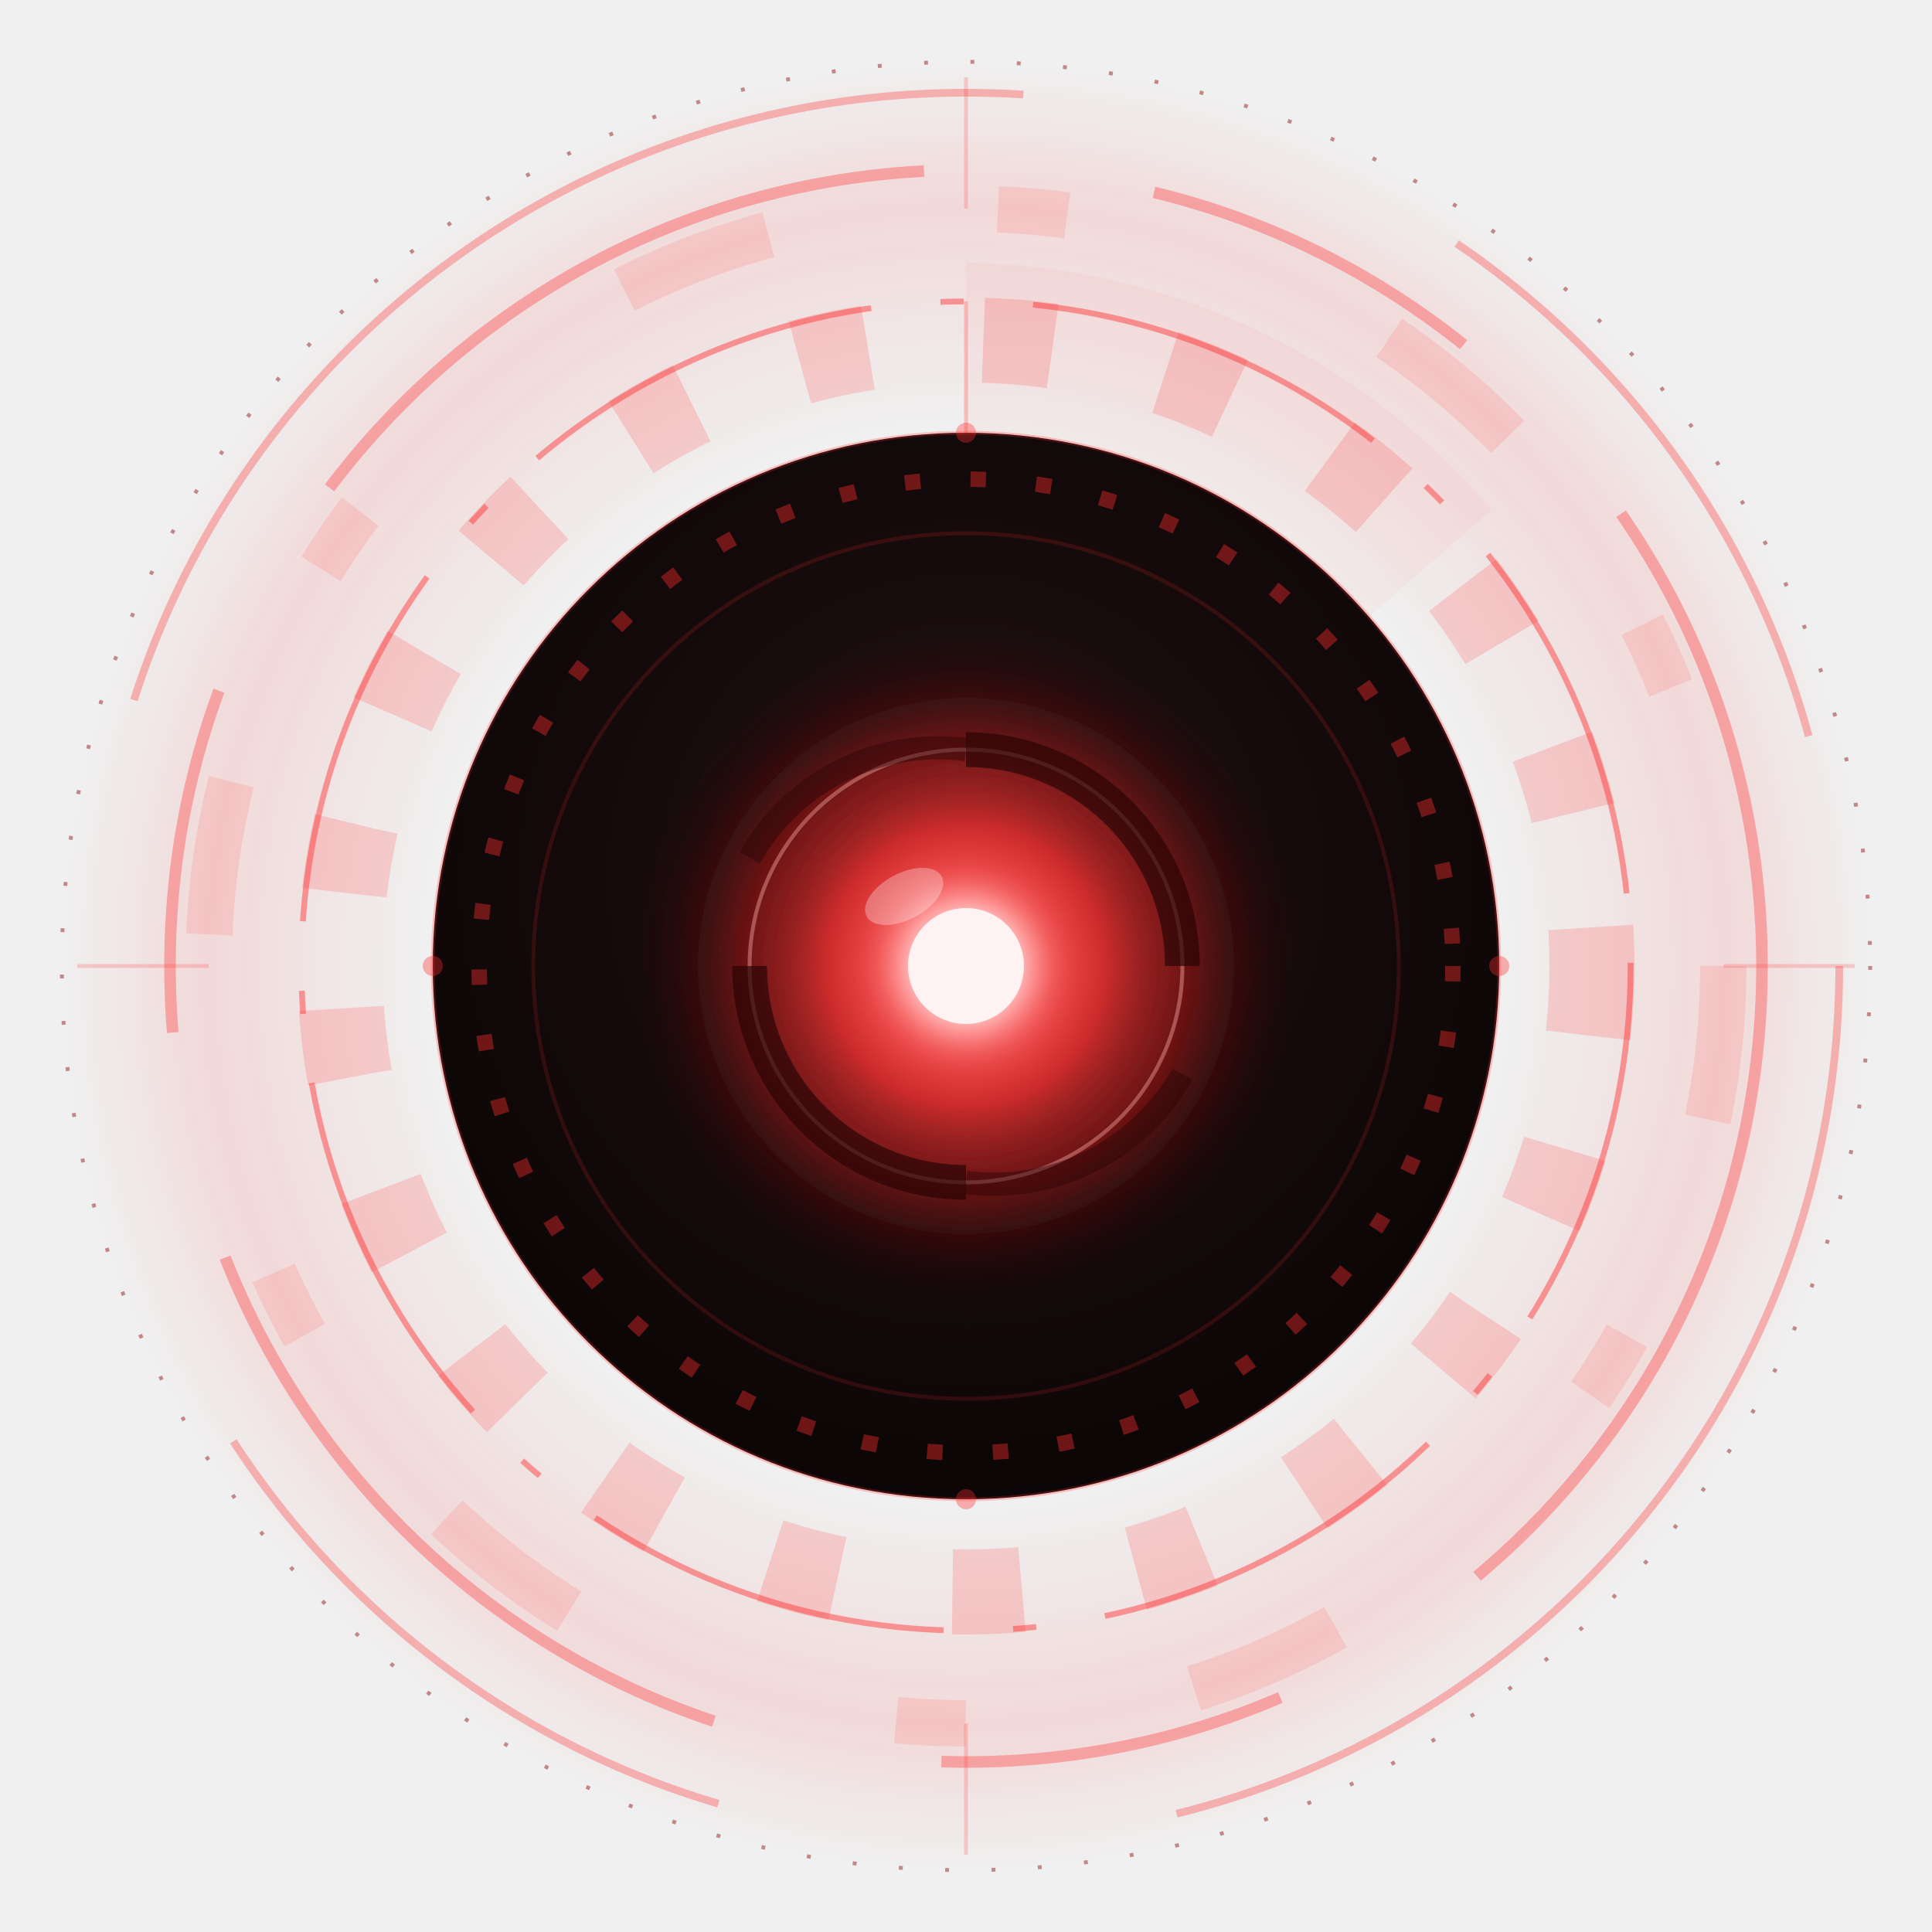
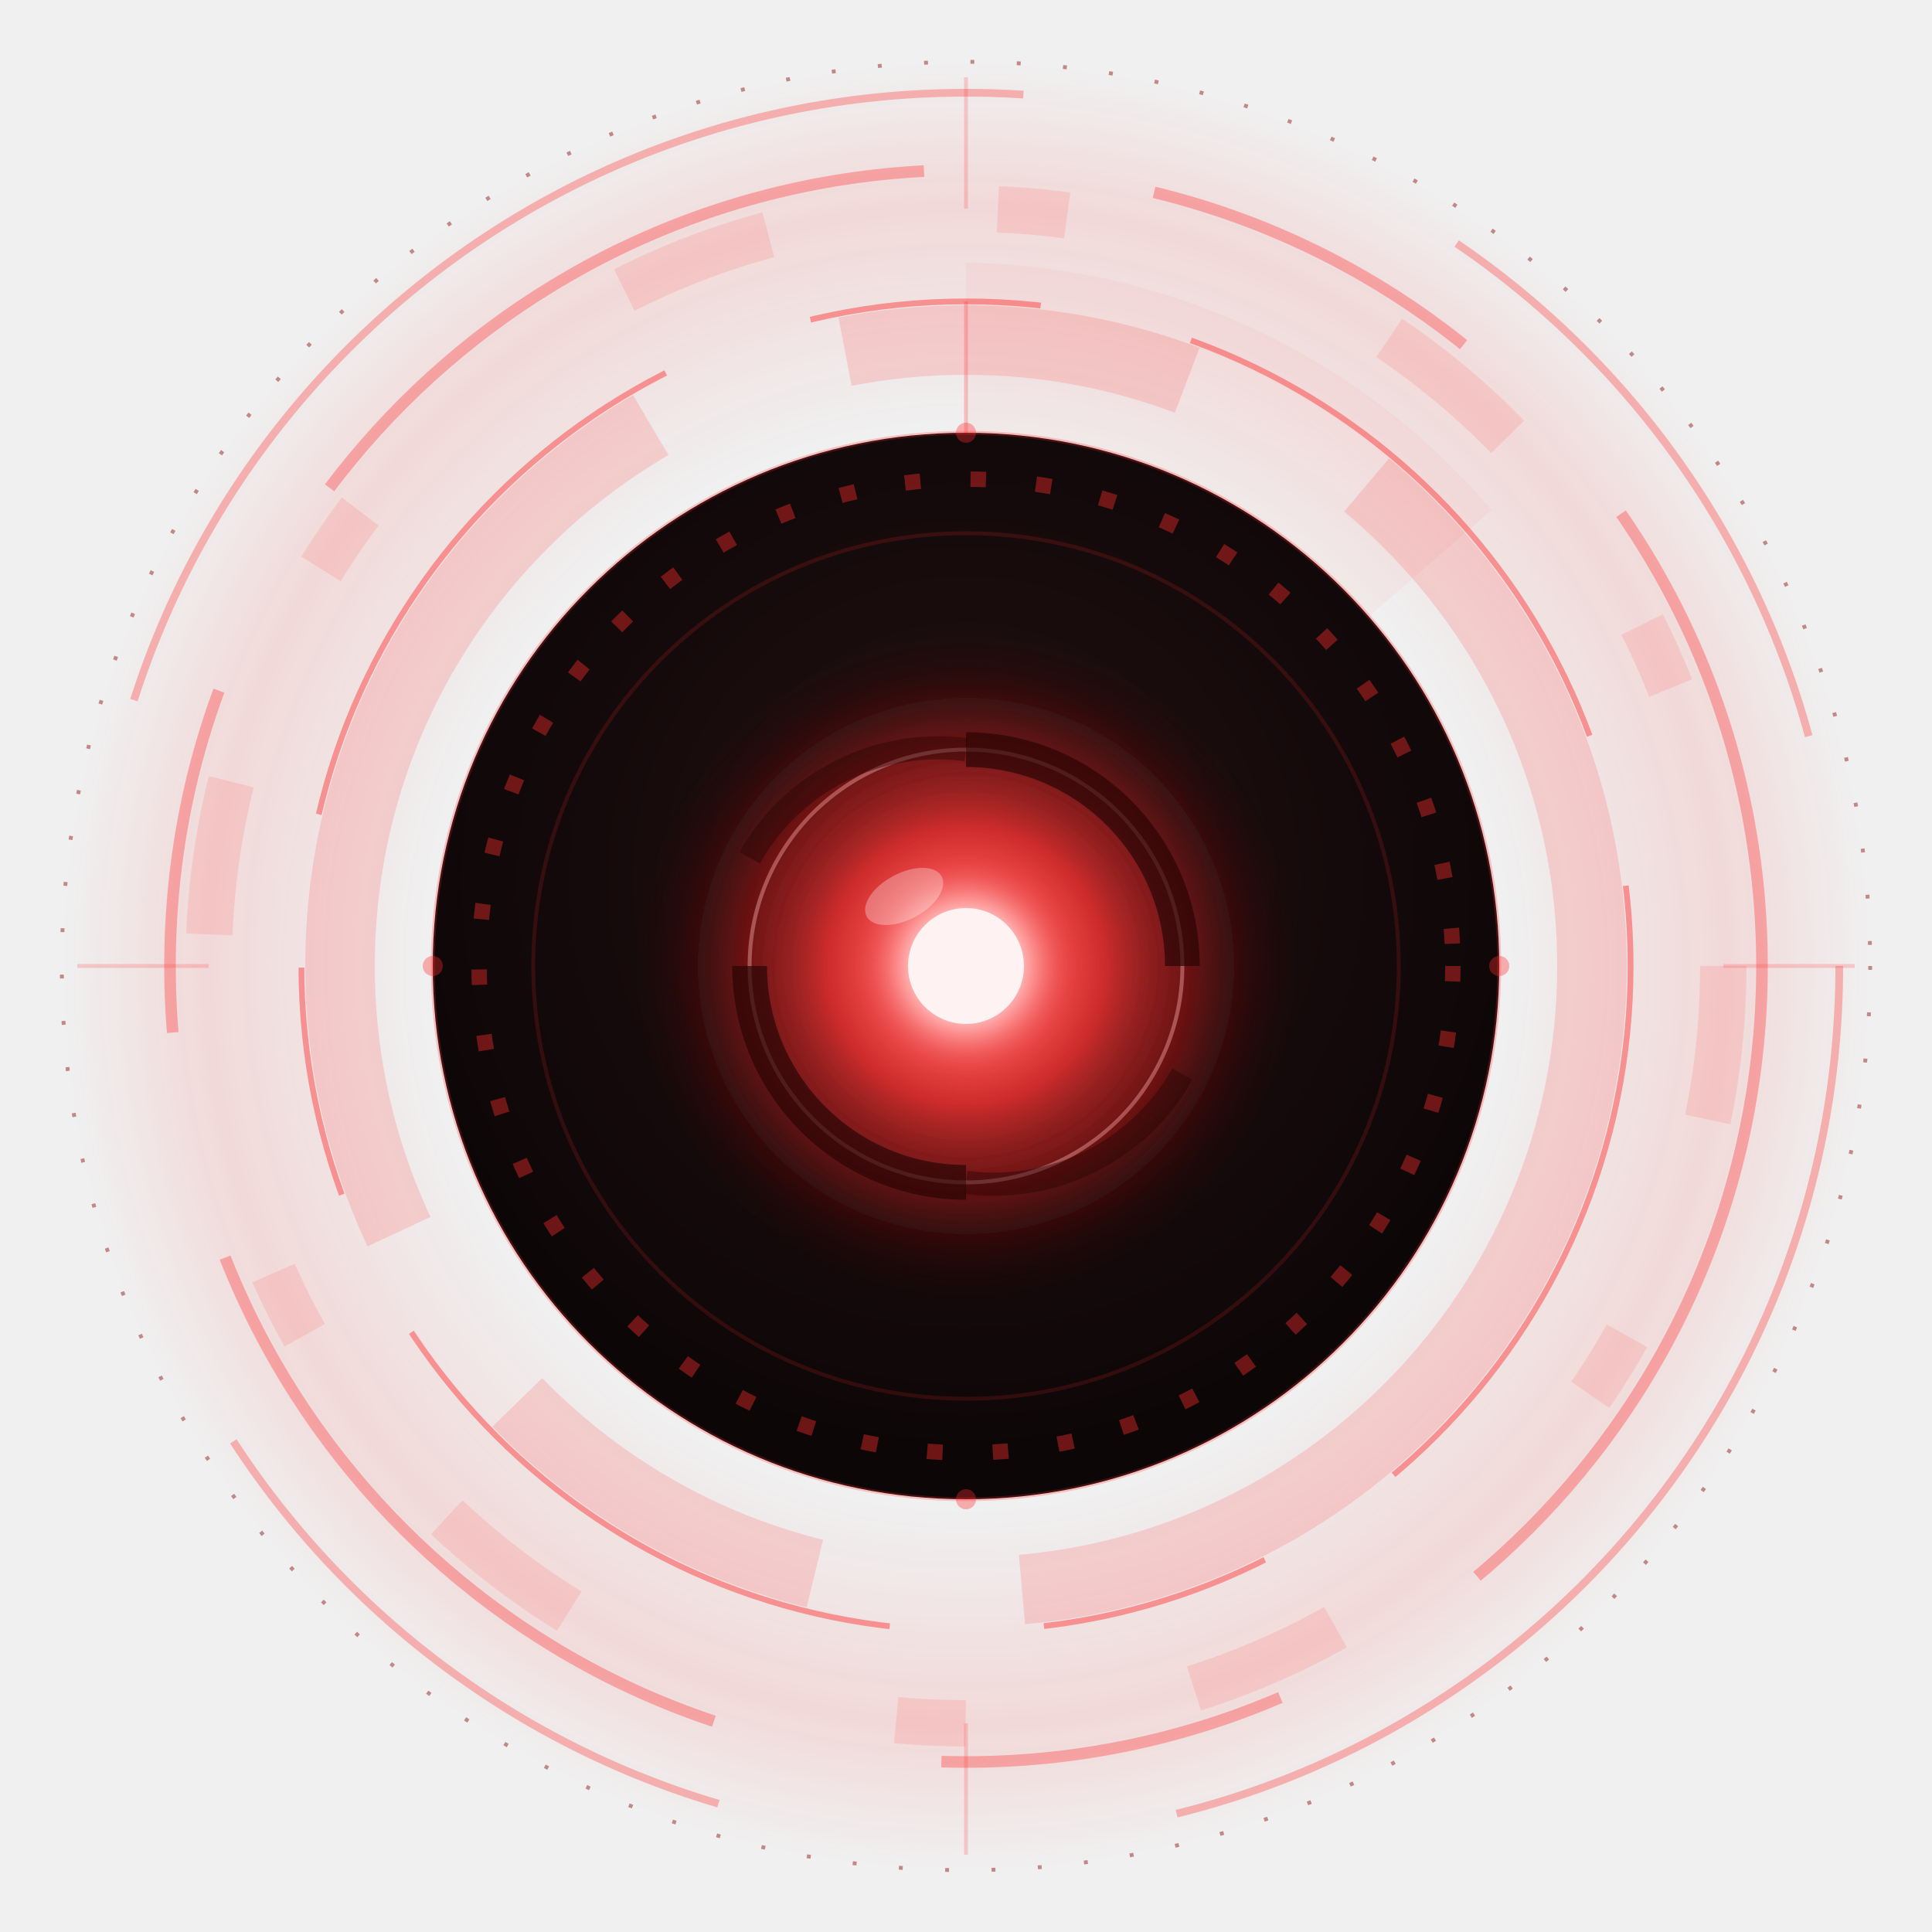
<svg xmlns="http://www.w3.org/2000/svg" viewBox="0 0 500 500" fill="none" aria-hidden="true">
  <defs>
    <radialGradient id="moss-core-grad" cx="50%" cy="50%" r="50%">
      <stop offset="0%" stop-color="#ffd6d6" stop-opacity="0.95" />
      <stop offset="30%" stop-color="#ff5a5a" stop-opacity="0.85" />
      <stop offset="65%" stop-color="#e02020" stop-opacity="0.5" />
      <stop offset="100%" stop-color="#3a0505" stop-opacity="0" />
    </radialGradient>
    <radialGradient id="moss-halo-grad" cx="50%" cy="50%" r="50%">
      <stop offset="60%" stop-color="#ff2d2d" stop-opacity="0" />
      <stop offset="84%" stop-color="#ff2d2d" stop-opacity="0.12" />
      <stop offset="100%" stop-color="#ff2d2d" stop-opacity="0" />
    </radialGradient>
    <radialGradient id="moss-metal" cx="50%" cy="42%" r="65%">
      <stop offset="0%" stop-color="#241213" />
      <stop offset="60%" stop-color="#13090a" />
      <stop offset="100%" stop-color="#080405" />
    </radialGradient>
    <filter id="moss-soft" x="-40%" y="-40%" width="180%" height="180%">
      <feGaussianBlur stdDeviation="5" />
    </filter>
  </defs>
  <circle cx="250" cy="250" r="238" fill="url(#moss-halo-grad)" class="m-glow" />
  <g class="m-rot-c">
    <circle cx="250" cy="250" r="234" stroke="#8a0b0b" stroke-opacity="0.45" stroke-width="1" stroke-dasharray="1 11" />
    <circle cx="250" cy="250" r="226" stroke="#ff2d2d" stroke-opacity="0.32" stroke-width="2" stroke-dasharray="300 120 160 200" />
  </g>
  <g class="m-rot-b">
    <circle cx="250" cy="250" r="206" stroke="#ff2d2d" stroke-opacity="0.34" stroke-width="3" stroke-dasharray="180 60 90 60" />
    <circle cx="250" cy="250" r="196" stroke="#ff2d2d" stroke-opacity="0.12" stroke-width="12" stroke-dasharray="40 60 18 90" />
  </g>
  <g class="m-rot-a">
-     <circle cx="250" cy="250" r="172" stroke="#ff2d2d" stroke-opacity="0.45" stroke-width="1.5" stroke-dasharray="96 18 6 18" />
-     <circle cx="250" cy="250" r="162" stroke="#ff2d2d" stroke-opacity="0.18" stroke-width="22" stroke-dasharray="18 30" />
+     <circle cx="250" cy="250" r="172" stroke="#ff2d2d" stroke-opacity="0.45" stroke-width="1.5" stroke-dasharray="150 40 60 40" />
+     <circle cx="250" cy="250" r="162" stroke="#ff2d2d" stroke-opacity="0.16" stroke-width="18" stroke-dasharray="240 54 90 54" />
  </g>
  <g class="m-sweep">
    <path d="M250 250 L250 68 A182 182 0 0 1 386 132 Z" fill="#ff2d2d" fill-opacity="0.04" />
    <line x1="250" y1="250" x2="250" y2="78" stroke="#ff2d2d" stroke-opacity="0.25" stroke-width="1" />
  </g>
  <circle cx="250" cy="250" r="138" fill="url(#moss-metal)" stroke="#ff2d2d" stroke-opacity="0.24" stroke-width="1" />
  <g class="m-rot-d">
    <circle cx="250" cy="250" r="126" stroke="#ff2d2d" stroke-opacity="0.4" stroke-width="4" stroke-dasharray="4 13" />
  </g>
  <circle cx="250" cy="250" r="112" stroke="#ff2d2d" stroke-opacity="0.15" stroke-width="1" fill="none" />
  <g fill="#ff2d2d" fill-opacity="0.35">
    <circle cx="250" cy="112" r="2.6" />
    <circle cx="250" cy="388" r="2.6" />
    <circle cx="112" cy="250" r="2.6" />
    <circle cx="388" cy="250" r="2.6" />
  </g>
  <g class="m-iris-track">
    <g class="m-iris">
      <circle cx="250" cy="250" r="84" fill="url(#moss-core-grad)" filter="url(#moss-soft)" />
      <circle cx="250" cy="250" r="56" fill="url(#moss-core-grad)" />
      <circle cx="250" cy="250" r="56" stroke="#ffb3b3" stroke-opacity="0.4" stroke-width="1" />
      <path d="M250 194 A56 56 0 0 1 306 250" stroke="#2a0505" stroke-opacity="0.7" stroke-width="9" fill="none" />
      <path d="M250 306 A56 56 0 0 1 194 250" stroke="#2a0505" stroke-opacity="0.7" stroke-width="9" fill="none" />
      <path d="M194 222 A56 56 0 0 1 250 194" stroke="#2a0505" stroke-opacity="0.45" stroke-width="6" fill="none" />
      <path d="M306 278 A56 56 0 0 1 250 306" stroke="#2a0505" stroke-opacity="0.45" stroke-width="6" fill="none" />
      <circle cx="250" cy="250" r="17" fill="#ffd9d9" class="m-core" filter="url(#moss-soft)" />
      <circle cx="250" cy="250" r="15" fill="#fff2f2" class="m-core" />
      <ellipse cx="234" cy="232" rx="11" ry="6" fill="#ffffff" fill-opacity="0.3" transform="rotate(-28 234 232)" />
    </g>
  </g>
  <g stroke="#ff2d2d" stroke-opacity="0.2">
    <line x1="250" y1="20" x2="250" y2="54" />
    <line x1="250" y1="446" x2="250" y2="480" />
    <line x1="20" y1="250" x2="54" y2="250" />
    <line x1="446" y1="250" x2="480" y2="250" />
  </g>
</svg>
